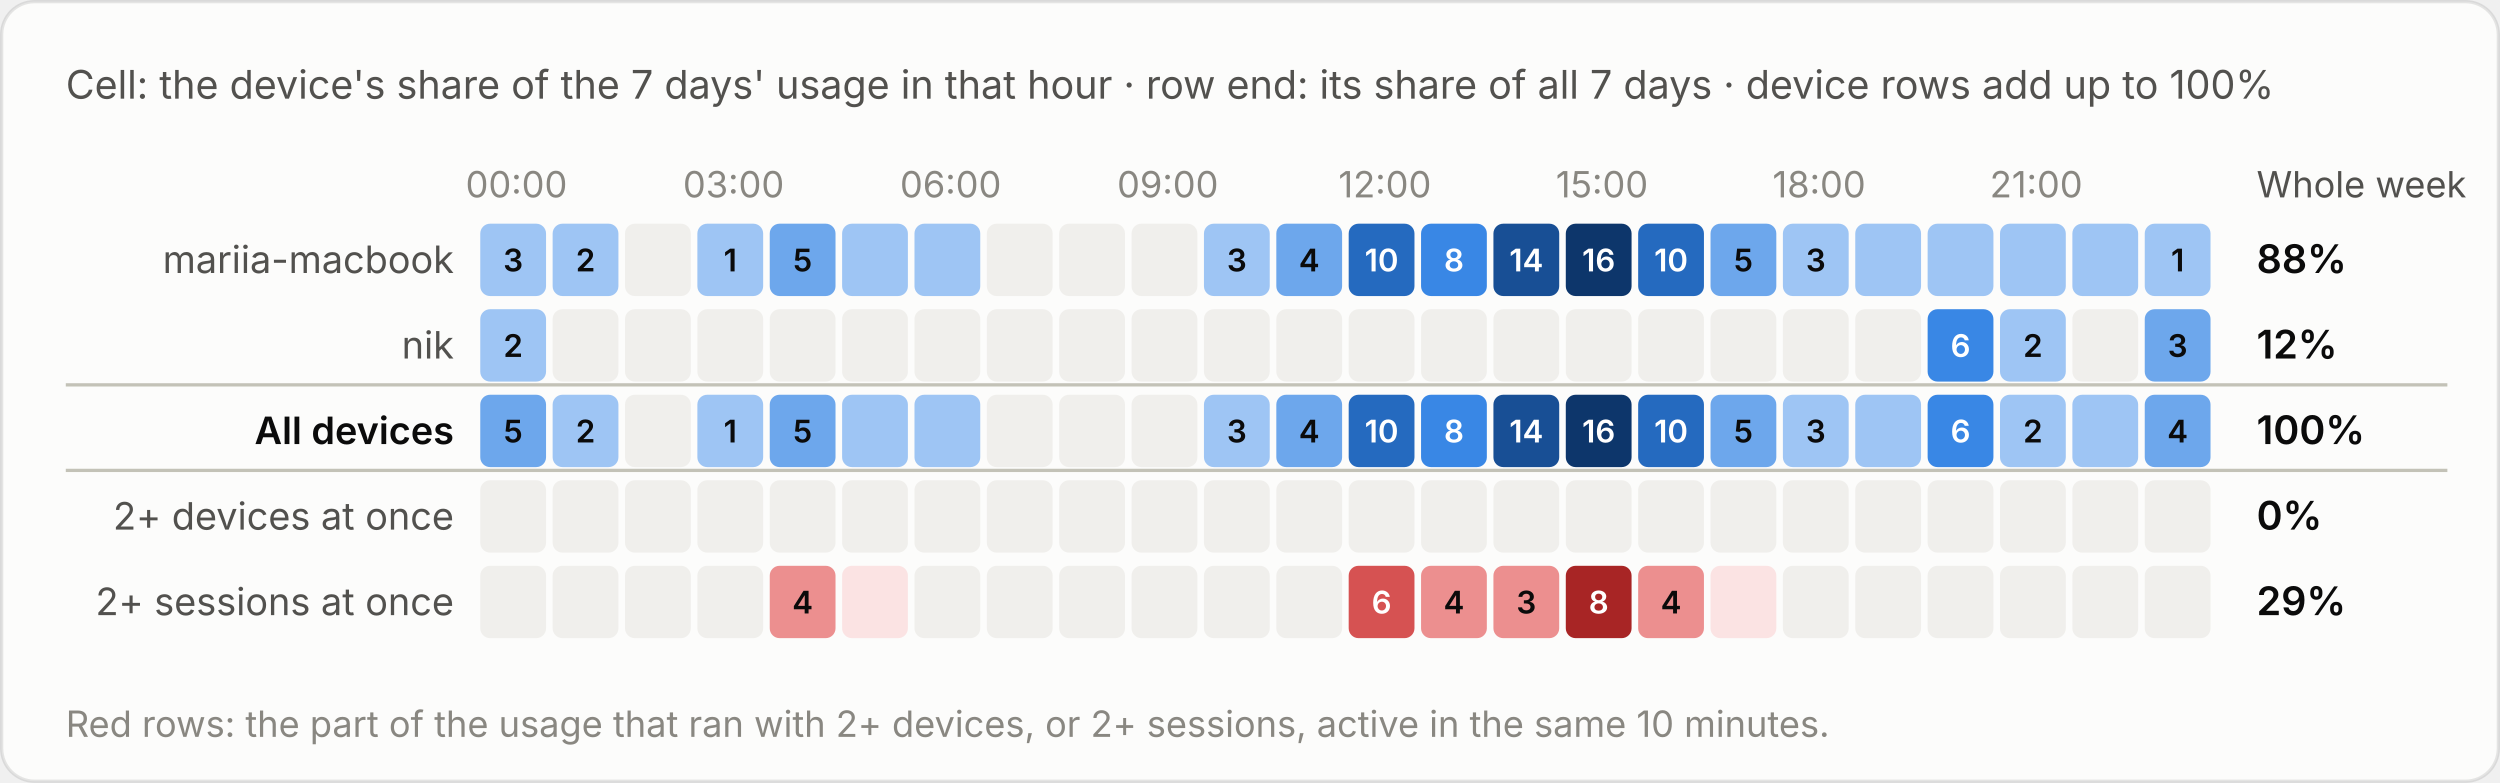
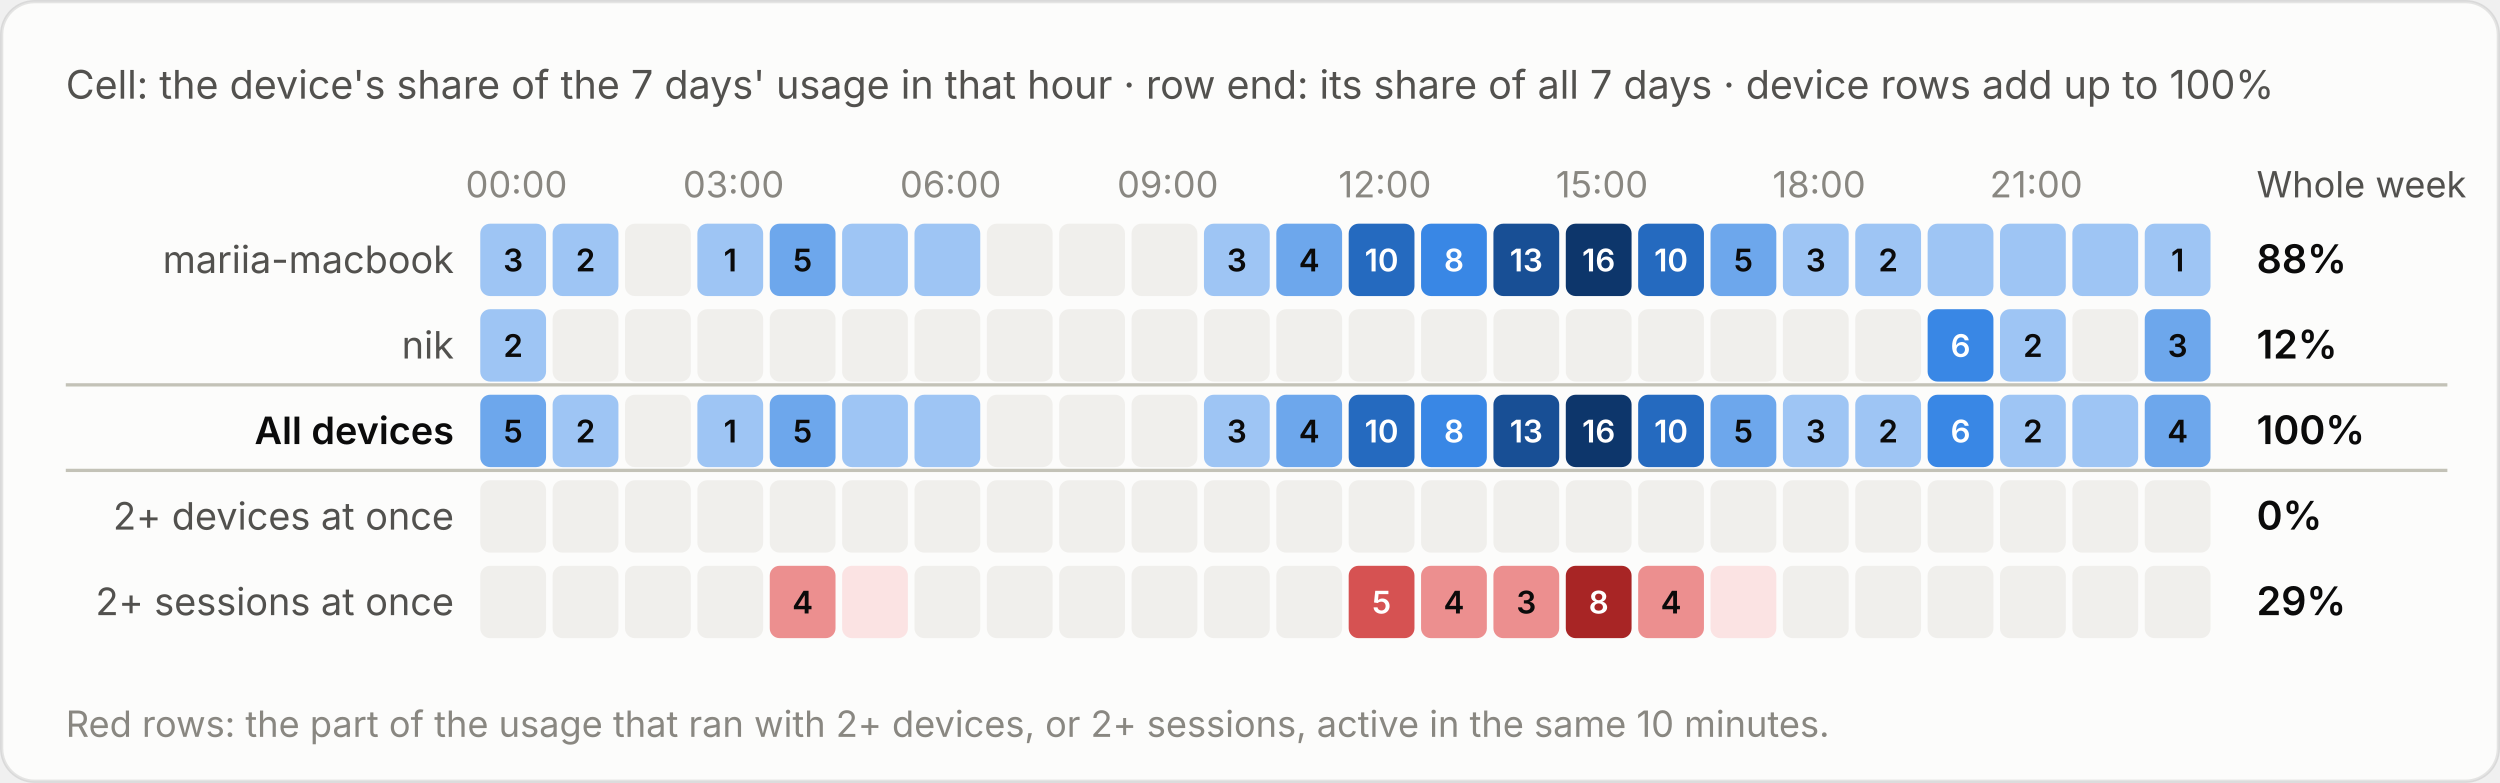
<svg xmlns="http://www.w3.org/2000/svg" viewBox="0 0 760 238" width="760" height="238" role="img" aria-label="Cell: the device's share of the 7 days' usage in that hour · row end: its share of all 7 days · device rows add up to 100%">
  <style>text{font-family:system-ui,-apple-system,"Segoe UI",sans-serif;font-variant-numeric:tabular-nums}.bg{fill:#fcfcfb;stroke:rgba(11,11,11,.10)}.tp{fill:#0b0b0b}.ts{fill:#52514e}.tm{fill:#898781}.grid{stroke:#e1e0d9;stroke-width:1}.base{stroke:#c3c2b7;stroke-width:1}.so{fill:#b5b3ad}.lo{stroke:#b5b3ad}.qe{fill:#f0efec}.ring{stroke:#fcfcfb}.area{fill-opacity:.1}.s0{fill:#2a78d6}.l0{stroke:#2a78d6}.s1{fill:#eb6834}.l1{stroke:#eb6834}.s2{fill:#1baf7a}.l2{stroke:#1baf7a}.s3{fill:#eda100}.l3{stroke:#eda100}.s4{fill:#e87ba4}.l4{stroke:#e87ba4}.s5{fill:#008300}.l5{stroke:#008300}.s6{fill:#4a3aa7}.l6{stroke:#4a3aa7}.s7{fill:#e34948}.l7{stroke:#e34948}.q0{fill:#cde2fb}.q1{fill:#9ec5f4}.q2{fill:#6da7ec}.q3{fill:#3987e5}.q4{fill:#256abf}.q5{fill:#184f95}.q6{fill:#0d366b}.r0{fill:#f8d4d4}.r1{fill:#ec8f8f}.r2{fill:#c42f2f}.a0{fill:#fbe3e3}.a1{fill:#f5b8b8}.a2{fill:#ec8f8f}.a3{fill:#d65252}.a4{fill:#a82525}.tq0{fill:#0b0b0b}.tq1{fill:#0b0b0b}.tq2{fill:#0b0b0b}.tq3{fill:#ffffff}.tq4{fill:#ffffff}.tq5{fill:#ffffff}.tq6{fill:#ffffff}.tr0{fill:#0b0b0b}.tr1{fill:#0b0b0b}.tr2{fill:#ffffff}.ta0{fill:#0b0b0b}.ta1{fill:#0b0b0b}.ta2{fill:#0b0b0b}.ta3{fill:#ffffff}.ta4{fill:#ffffff}.tw{fill:#ffffff}@media (prefers-color-scheme:dark){.bg{fill:#1a1a19;stroke:rgba(255,255,255,.10)}.tp{fill:#fff}.ts{fill:#c3c2b7}.tm{fill:#898781}.grid{stroke:#2c2c2a}.base{stroke:#383835}.so{fill:#5c5b57}.lo{stroke:#5c5b57}.qe{fill:#262624}.ring{stroke:#1a1a19}.s0{fill:#3987e5}.l0{stroke:#3987e5}.s1{fill:#d95926}.l1{stroke:#d95926}.s2{fill:#199e70}.l2{stroke:#199e70}.s3{fill:#c98500}.l3{stroke:#c98500}.s4{fill:#d55181}.l4{stroke:#d55181}.s5{fill:#008300}.l5{stroke:#008300}.s6{fill:#9085e9}.l6{stroke:#9085e9}.s7{fill:#e66767}.l7{stroke:#e66767}.q0{fill:#16263a}.q1{fill:#123a66}.q2{fill:#184f95}.q3{fill:#256abf}.q4{fill:#3987e5}.q5{fill:#6da7ec}.q6{fill:#b7d3f6}.r0{fill:#4a2023}.r1{fill:#8c2c2f}.r2{fill:#e25555}.a0{fill:#3a1a1c}.a1{fill:#5e2427}.a2{fill:#8c2c2f}.a3{fill:#c43c3f}.a4{fill:#f07070}.tq0{fill:#ffffff}.tq1{fill:#ffffff}.tq2{fill:#ffffff}.tq3{fill:#ffffff}.tq4{fill:#ffffff}.tq5{fill:#0b0b0b}.tq6{fill:#0b0b0b}.tr0{fill:#ffffff}.tr1{fill:#ffffff}.tr2{fill:#ffffff}.ta0{fill:#ffffff}.ta1{fill:#ffffff}.ta2{fill:#ffffff}.ta3{fill:#ffffff}.ta4{fill:#0b0b0b}.tw{fill:#ffffff}}</style>
  <rect class="bg" x=".5" y=".5" width="759" height="237" rx="10" />
  <text class="ts" x="20" y="30" font-size="12">Cell: the device's share of the 7 days' usage in that hour · row end: its share of all 7 days · device rows add up to 100%</text>
  <g transform="translate(0,-20)">
    <text class="tm" x="157.0" y="80" font-size="11" text-anchor="middle">00:00</text>
    <text class="tm" x="223.0" y="80" font-size="11" text-anchor="middle">03:00</text>
    <text class="tm" x="289.0" y="80" font-size="11" text-anchor="middle">06:00</text>
    <text class="tm" x="355.0" y="80" font-size="11" text-anchor="middle">09:00</text>
    <text class="tm" x="421.0" y="80" font-size="11" text-anchor="middle">12:00</text>
    <text class="tm" x="487.0" y="80" font-size="11" text-anchor="middle">15:00</text>
    <text class="tm" x="553.0" y="80" font-size="11" text-anchor="middle">18:00</text>
    <text class="tm" x="619.0" y="80" font-size="11" text-anchor="middle">21:00</text>
    <text class="ts" x="686" y="80" font-size="11">Whole week</text>
    <text class="ts" x="138" y="103.0" font-size="11.5" text-anchor="end">mariia-macbook</text>
    <rect class="q1" x="146.0" y="88" width="20" height="22" rx="3" />
    <text class="tq1" x="156.0" y="102.5" font-size="9.5" font-weight="600" text-anchor="middle">3</text>
    <rect class="q1" x="168.0" y="88" width="20" height="22" rx="3" />
    <text class="tq1" x="178.0" y="102.5" font-size="9.5" font-weight="600" text-anchor="middle">2</text>
    <rect class="qe" x="190.0" y="88" width="20" height="22" rx="3" />
    <rect class="q1" x="212.0" y="88" width="20" height="22" rx="3" />
    <text class="tq1" x="222.0" y="102.5" font-size="9.5" font-weight="600" text-anchor="middle">1</text>
    <rect class="q2" x="234.0" y="88" width="20" height="22" rx="3" />
    <text class="tq2" x="244.0" y="102.5" font-size="9.5" font-weight="600" text-anchor="middle">5</text>
    <rect class="q1" x="256.0" y="88" width="20" height="22" rx="3" />
    <rect class="q1" x="278.0" y="88" width="20" height="22" rx="3" />
    <rect class="qe" x="300.0" y="88" width="20" height="22" rx="3" />
    <rect class="qe" x="322.0" y="88" width="20" height="22" rx="3" />
    <rect class="qe" x="344.0" y="88" width="20" height="22" rx="3" />
    <rect class="q1" x="366.0" y="88" width="20" height="22" rx="3" />
    <text class="tq1" x="376.0" y="102.5" font-size="9.5" font-weight="600" text-anchor="middle">3</text>
    <rect class="q2" x="388.0" y="88" width="20" height="22" rx="3" />
    <text class="tq2" x="398.0" y="102.5" font-size="9.5" font-weight="600" text-anchor="middle">4</text>
    <rect class="q4" x="410.0" y="88" width="20" height="22" rx="3" />
    <text class="tq4" x="420.0" y="102.5" font-size="9.5" font-weight="600" text-anchor="middle">10</text>
    <rect class="q3" x="432.0" y="88" width="20" height="22" rx="3" />
    <text class="tq3" x="442.0" y="102.5" font-size="9.5" font-weight="600" text-anchor="middle">8</text>
    <rect class="q5" x="454.0" y="88" width="20" height="22" rx="3" />
-     <text class="tq5" x="464.0" y="102.5" font-size="9.5" font-weight="600" text-anchor="middle">14</text>
+     <text class="tq5" x="464.0" y="102.5" font-size="9.5" font-weight="600" text-anchor="middle">13</text>
    <rect class="q6" x="476.0" y="88" width="20" height="22" rx="3" />
    <text class="tq6" x="486.0" y="102.5" font-size="9.5" font-weight="600" text-anchor="middle">16</text>
    <rect class="q4" x="498.0" y="88" width="20" height="22" rx="3" />
    <text class="tq4" x="508.0" y="102.5" font-size="9.5" font-weight="600" text-anchor="middle">10</text>
    <rect class="q2" x="520.0" y="88" width="20" height="22" rx="3" />
    <text class="tq2" x="530.0" y="102.5" font-size="9.5" font-weight="600" text-anchor="middle">5</text>
    <rect class="q1" x="542.0" y="88" width="20" height="22" rx="3" />
    <text class="tq1" x="552.0" y="102.5" font-size="9.5" font-weight="600" text-anchor="middle">3</text>
    <rect class="q1" x="564.0" y="88" width="20" height="22" rx="3" />
+     <text class="tq1" x="574.0" y="102.5" font-size="9.5" font-weight="600" text-anchor="middle">2</text>
    <rect class="q1" x="586.0" y="88" width="20" height="22" rx="3" />
    <rect class="q1" x="608.0" y="88" width="20" height="22" rx="3" />
    <rect class="q1" x="630.0" y="88" width="20" height="22" rx="3" />
    <rect class="q1" x="652.0" y="88" width="20" height="22" rx="3" />
    <text class="tq1" x="662.0" y="102.5" font-size="9.5" font-weight="600" text-anchor="middle">1</text>
    <text class="tp" x="686" y="103.0" font-size="12" font-weight="600">88%</text>
    <text class="ts" x="138" y="129.0" font-size="11.5" text-anchor="end">nik</text>
    <rect class="q1" x="146.0" y="114" width="20" height="22" rx="3" />
    <text class="tq1" x="156.0" y="128.5" font-size="9.5" font-weight="600" text-anchor="middle">2</text>
    <rect class="qe" x="168.0" y="114" width="20" height="22" rx="3" />
    <rect class="qe" x="190.0" y="114" width="20" height="22" rx="3" />
    <rect class="qe" x="212.0" y="114" width="20" height="22" rx="3" />
    <rect class="qe" x="234.0" y="114" width="20" height="22" rx="3" />
    <rect class="qe" x="256.0" y="114" width="20" height="22" rx="3" />
    <rect class="qe" x="278.0" y="114" width="20" height="22" rx="3" />
    <rect class="qe" x="300.0" y="114" width="20" height="22" rx="3" />
    <rect class="qe" x="322.0" y="114" width="20" height="22" rx="3" />
    <rect class="qe" x="344.0" y="114" width="20" height="22" rx="3" />
    <rect class="qe" x="366.0" y="114" width="20" height="22" rx="3" />
    <rect class="qe" x="388.0" y="114" width="20" height="22" rx="3" />
    <rect class="qe" x="410.0" y="114" width="20" height="22" rx="3" />
    <rect class="qe" x="432.0" y="114" width="20" height="22" rx="3" />
    <rect class="qe" x="454.0" y="114" width="20" height="22" rx="3" />
    <rect class="qe" x="476.0" y="114" width="20" height="22" rx="3" />
    <rect class="qe" x="498.0" y="114" width="20" height="22" rx="3" />
    <rect class="qe" x="520.0" y="114" width="20" height="22" rx="3" />
    <rect class="qe" x="542.0" y="114" width="20" height="22" rx="3" />
    <rect class="qe" x="564.0" y="114" width="20" height="22" rx="3" />
    <rect class="q3" x="586.0" y="114" width="20" height="22" rx="3" />
    <text class="tq3" x="596.0" y="128.5" font-size="9.5" font-weight="600" text-anchor="middle">6</text>
    <rect class="q1" x="608.0" y="114" width="20" height="22" rx="3" />
    <text class="tq1" x="618.0" y="128.5" font-size="9.5" font-weight="600" text-anchor="middle">2</text>
    <rect class="qe" x="630.0" y="114" width="20" height="22" rx="3" />
    <rect class="q2" x="652.0" y="114" width="20" height="22" rx="3" />
    <text class="tq2" x="662.0" y="128.5" font-size="9.5" font-weight="600" text-anchor="middle">3</text>
    <text class="tp" x="686" y="129.0" font-size="12" font-weight="600">12%</text>
    <line class="base" x1="20" x2="744" y1="137" y2="137" />
    <text class="tp" x="138" y="155.0" font-size="11.5" text-anchor="end" font-weight="600">All devices</text>
    <rect class="q2" x="146.0" y="140" width="20" height="22" rx="3" />
    <text class="tq2" x="156.0" y="154.5" font-size="9.5" font-weight="600" text-anchor="middle">5</text>
    <rect class="q1" x="168.0" y="140" width="20" height="22" rx="3" />
    <text class="tq1" x="178.0" y="154.5" font-size="9.5" font-weight="600" text-anchor="middle">2</text>
    <rect class="qe" x="190.0" y="140" width="20" height="22" rx="3" />
    <rect class="q1" x="212.0" y="140" width="20" height="22" rx="3" />
    <text class="tq1" x="222.0" y="154.5" font-size="9.5" font-weight="600" text-anchor="middle">1</text>
    <rect class="q2" x="234.0" y="140" width="20" height="22" rx="3" />
    <text class="tq2" x="244.0" y="154.5" font-size="9.5" font-weight="600" text-anchor="middle">5</text>
    <rect class="q1" x="256.0" y="140" width="20" height="22" rx="3" />
    <rect class="q1" x="278.0" y="140" width="20" height="22" rx="3" />
    <rect class="qe" x="300.0" y="140" width="20" height="22" rx="3" />
    <rect class="qe" x="322.0" y="140" width="20" height="22" rx="3" />
    <rect class="qe" x="344.0" y="140" width="20" height="22" rx="3" />
    <rect class="q1" x="366.0" y="140" width="20" height="22" rx="3" />
    <text class="tq1" x="376.0" y="154.5" font-size="9.5" font-weight="600" text-anchor="middle">3</text>
    <rect class="q2" x="388.0" y="140" width="20" height="22" rx="3" />
    <text class="tq2" x="398.0" y="154.5" font-size="9.5" font-weight="600" text-anchor="middle">4</text>
    <rect class="q4" x="410.0" y="140" width="20" height="22" rx="3" />
    <text class="tq4" x="420.0" y="154.5" font-size="9.5" font-weight="600" text-anchor="middle">10</text>
    <rect class="q3" x="432.0" y="140" width="20" height="22" rx="3" />
    <text class="tq3" x="442.0" y="154.5" font-size="9.5" font-weight="600" text-anchor="middle">8</text>
    <rect class="q5" x="454.0" y="140" width="20" height="22" rx="3" />
-     <text class="tq5" x="464.0" y="154.5" font-size="9.5" font-weight="600" text-anchor="middle">14</text>
+     <text class="tq5" x="464.0" y="154.5" font-size="9.5" font-weight="600" text-anchor="middle">13</text>
    <rect class="q6" x="476.0" y="140" width="20" height="22" rx="3" />
    <text class="tq6" x="486.0" y="154.5" font-size="9.5" font-weight="600" text-anchor="middle">16</text>
    <rect class="q4" x="498.0" y="140" width="20" height="22" rx="3" />
    <text class="tq4" x="508.0" y="154.5" font-size="9.5" font-weight="600" text-anchor="middle">10</text>
    <rect class="q2" x="520.0" y="140" width="20" height="22" rx="3" />
    <text class="tq2" x="530.0" y="154.5" font-size="9.5" font-weight="600" text-anchor="middle">5</text>
    <rect class="q1" x="542.0" y="140" width="20" height="22" rx="3" />
    <text class="tq1" x="552.0" y="154.5" font-size="9.5" font-weight="600" text-anchor="middle">3</text>
    <rect class="q1" x="564.0" y="140" width="20" height="22" rx="3" />
+     <text class="tq1" x="574.0" y="154.5" font-size="9.5" font-weight="600" text-anchor="middle">2</text>
    <rect class="q3" x="586.0" y="140" width="20" height="22" rx="3" />
    <text class="tq3" x="596.0" y="154.5" font-size="9.5" font-weight="600" text-anchor="middle">6</text>
    <rect class="q1" x="608.0" y="140" width="20" height="22" rx="3" />
    <text class="tq1" x="618.0" y="154.5" font-size="9.5" font-weight="600" text-anchor="middle">2</text>
    <rect class="q1" x="630.0" y="140" width="20" height="22" rx="3" />
    <rect class="q2" x="652.0" y="140" width="20" height="22" rx="3" />
    <text class="tq2" x="662.0" y="154.5" font-size="9.5" font-weight="600" text-anchor="middle">4</text>
    <text class="tp" x="686" y="155.0" font-size="12" font-weight="600">100%</text>
    <line class="base" x1="20" x2="744" y1="163" y2="163" />
    <text class="ts" x="138" y="181.0" font-size="11.5" text-anchor="end">2+ devices at once</text>
    <rect class="qe" x="146.0" y="166" width="20" height="22" rx="3" />
    <rect class="qe" x="168.0" y="166" width="20" height="22" rx="3" />
    <rect class="qe" x="190.0" y="166" width="20" height="22" rx="3" />
    <rect class="qe" x="212.0" y="166" width="20" height="22" rx="3" />
    <rect class="qe" x="234.0" y="166" width="20" height="22" rx="3" />
    <rect class="qe" x="256.0" y="166" width="20" height="22" rx="3" />
    <rect class="qe" x="278.0" y="166" width="20" height="22" rx="3" />
    <rect class="qe" x="300.0" y="166" width="20" height="22" rx="3" />
    <rect class="qe" x="322.0" y="166" width="20" height="22" rx="3" />
    <rect class="qe" x="344.0" y="166" width="20" height="22" rx="3" />
    <rect class="qe" x="366.0" y="166" width="20" height="22" rx="3" />
    <rect class="qe" x="388.0" y="166" width="20" height="22" rx="3" />
    <rect class="qe" x="410.0" y="166" width="20" height="22" rx="3" />
    <rect class="qe" x="432.0" y="166" width="20" height="22" rx="3" />
    <rect class="qe" x="454.0" y="166" width="20" height="22" rx="3" />
    <rect class="qe" x="476.0" y="166" width="20" height="22" rx="3" />
    <rect class="qe" x="498.0" y="166" width="20" height="22" rx="3" />
    <rect class="qe" x="520.0" y="166" width="20" height="22" rx="3" />
    <rect class="qe" x="542.0" y="166" width="20" height="22" rx="3" />
    <rect class="qe" x="564.0" y="166" width="20" height="22" rx="3" />
    <rect class="qe" x="586.0" y="166" width="20" height="22" rx="3" />
    <rect class="qe" x="608.0" y="166" width="20" height="22" rx="3" />
    <rect class="qe" x="630.0" y="166" width="20" height="22" rx="3" />
    <rect class="qe" x="652.0" y="166" width="20" height="22" rx="3" />
    <text class="tp" x="686" y="181.0" font-size="12" font-weight="600">0%</text>
    <text class="ts" x="138" y="207.0" font-size="11.5" text-anchor="end">2+ sessions at once</text>
    <rect class="qe" x="146.0" y="192" width="20" height="22" rx="3" />
    <rect class="qe" x="168.0" y="192" width="20" height="22" rx="3" />
    <rect class="qe" x="190.0" y="192" width="20" height="22" rx="3" />
    <rect class="qe" x="212.0" y="192" width="20" height="22" rx="3" />
    <rect class="a2" x="234.0" y="192" width="20" height="22" rx="3" />
    <text class="ta2" x="244.0" y="206.5" font-size="9.5" font-weight="600" text-anchor="middle">4</text>
    <rect class="a0" x="256.0" y="192" width="20" height="22" rx="3" />
    <rect class="qe" x="278.0" y="192" width="20" height="22" rx="3" />
    <rect class="qe" x="300.0" y="192" width="20" height="22" rx="3" />
    <rect class="qe" x="322.0" y="192" width="20" height="22" rx="3" />
    <rect class="qe" x="344.0" y="192" width="20" height="22" rx="3" />
    <rect class="qe" x="366.0" y="192" width="20" height="22" rx="3" />
    <rect class="qe" x="388.0" y="192" width="20" height="22" rx="3" />
    <rect class="a3" x="410.0" y="192" width="20" height="22" rx="3" />
-     <text class="ta3" x="420.0" y="206.5" font-size="9.5" font-weight="600" text-anchor="middle">6</text>
+     <text class="ta3" x="420.0" y="206.5" font-size="9.5" font-weight="600" text-anchor="middle">5</text>
    <rect class="a2" x="432.0" y="192" width="20" height="22" rx="3" />
    <text class="ta2" x="442.0" y="206.5" font-size="9.5" font-weight="600" text-anchor="middle">4</text>
    <rect class="a2" x="454.0" y="192" width="20" height="22" rx="3" />
    <text class="ta2" x="464.0" y="206.5" font-size="9.5" font-weight="600" text-anchor="middle">3</text>
    <rect class="a4" x="476.0" y="192" width="20" height="22" rx="3" />
    <text class="ta4" x="486.0" y="206.5" font-size="9.5" font-weight="600" text-anchor="middle">8</text>
    <rect class="a2" x="498.0" y="192" width="20" height="22" rx="3" />
    <text class="ta2" x="508.0" y="206.5" font-size="9.5" font-weight="600" text-anchor="middle">4</text>
    <rect class="a0" x="520.0" y="192" width="20" height="22" rx="3" />
    <rect class="qe" x="542.0" y="192" width="20" height="22" rx="3" />
    <rect class="qe" x="564.0" y="192" width="20" height="22" rx="3" />
    <rect class="qe" x="586.0" y="192" width="20" height="22" rx="3" />
    <rect class="qe" x="608.0" y="192" width="20" height="22" rx="3" />
    <rect class="qe" x="630.0" y="192" width="20" height="22" rx="3" />
    <rect class="qe" x="652.0" y="192" width="20" height="22" rx="3" />
    <text class="tp" x="686" y="207.0" font-size="12" font-weight="600">29%</text>
    <text class="tm" x="20" y="244" font-size="11">Red rows: the part of the usage that ran with 2+ devices, or 2+ sessions, active in the same 10 minutes.</text>
  </g>
</svg>
